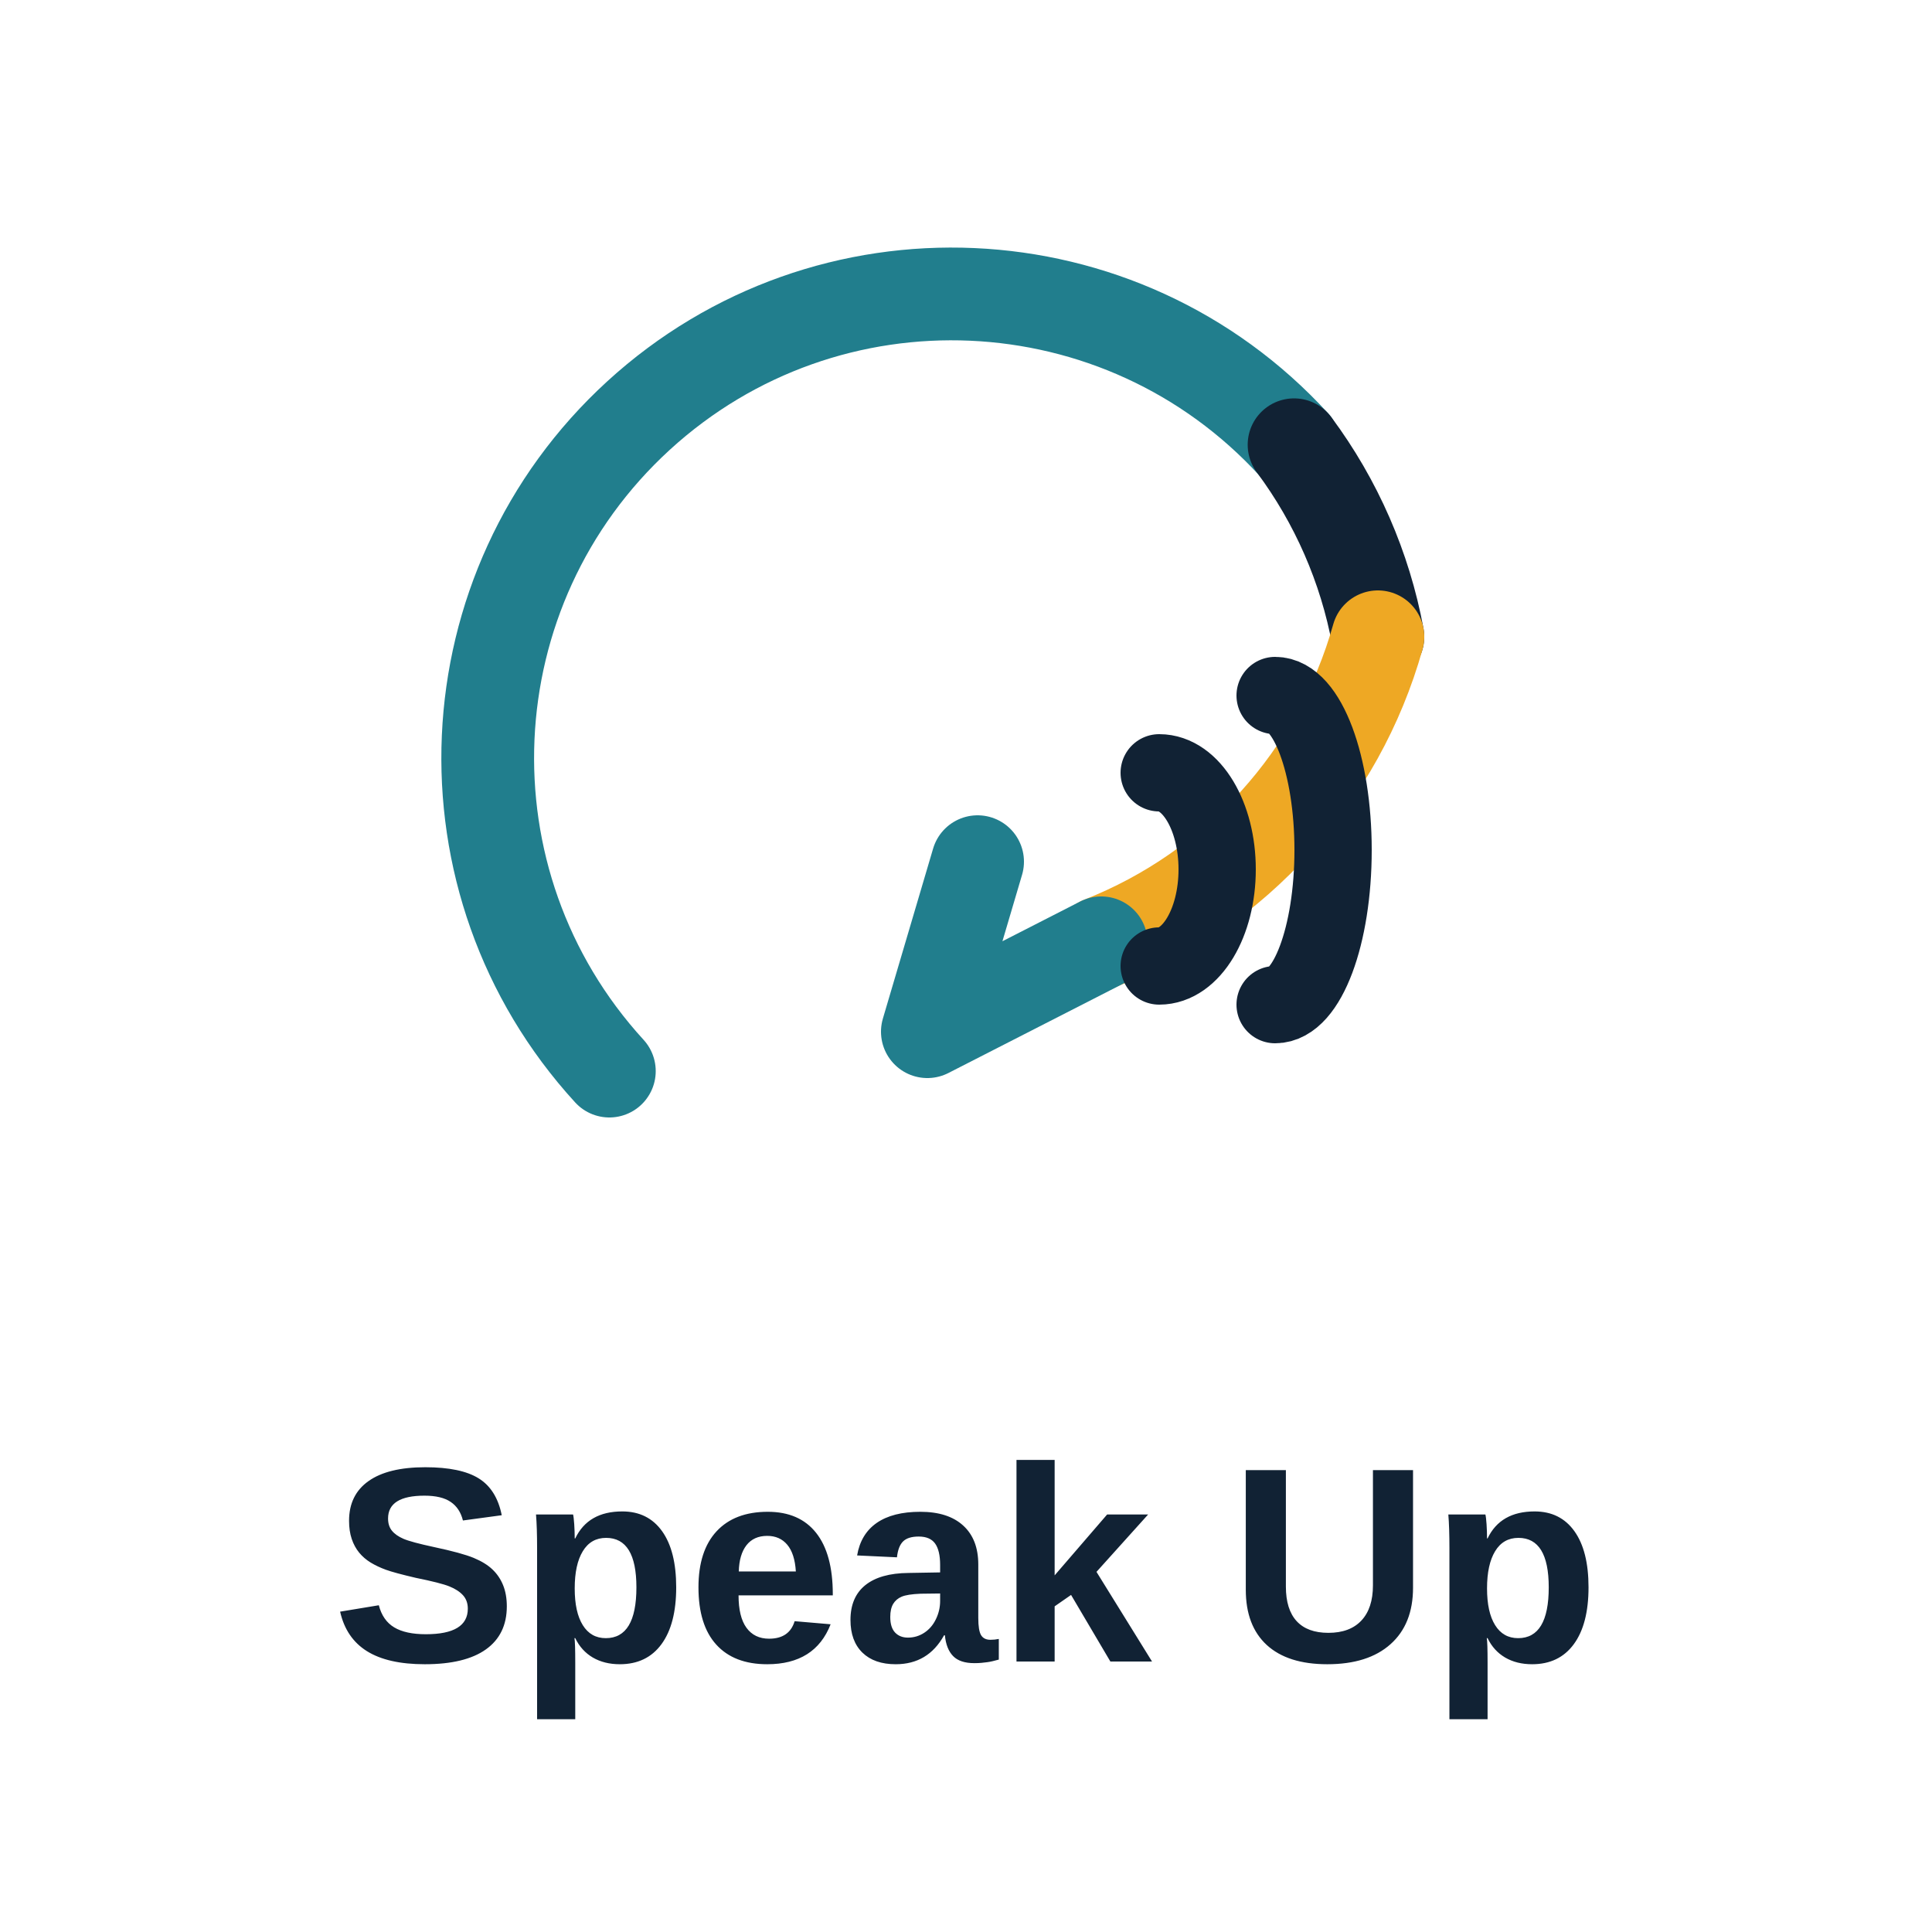
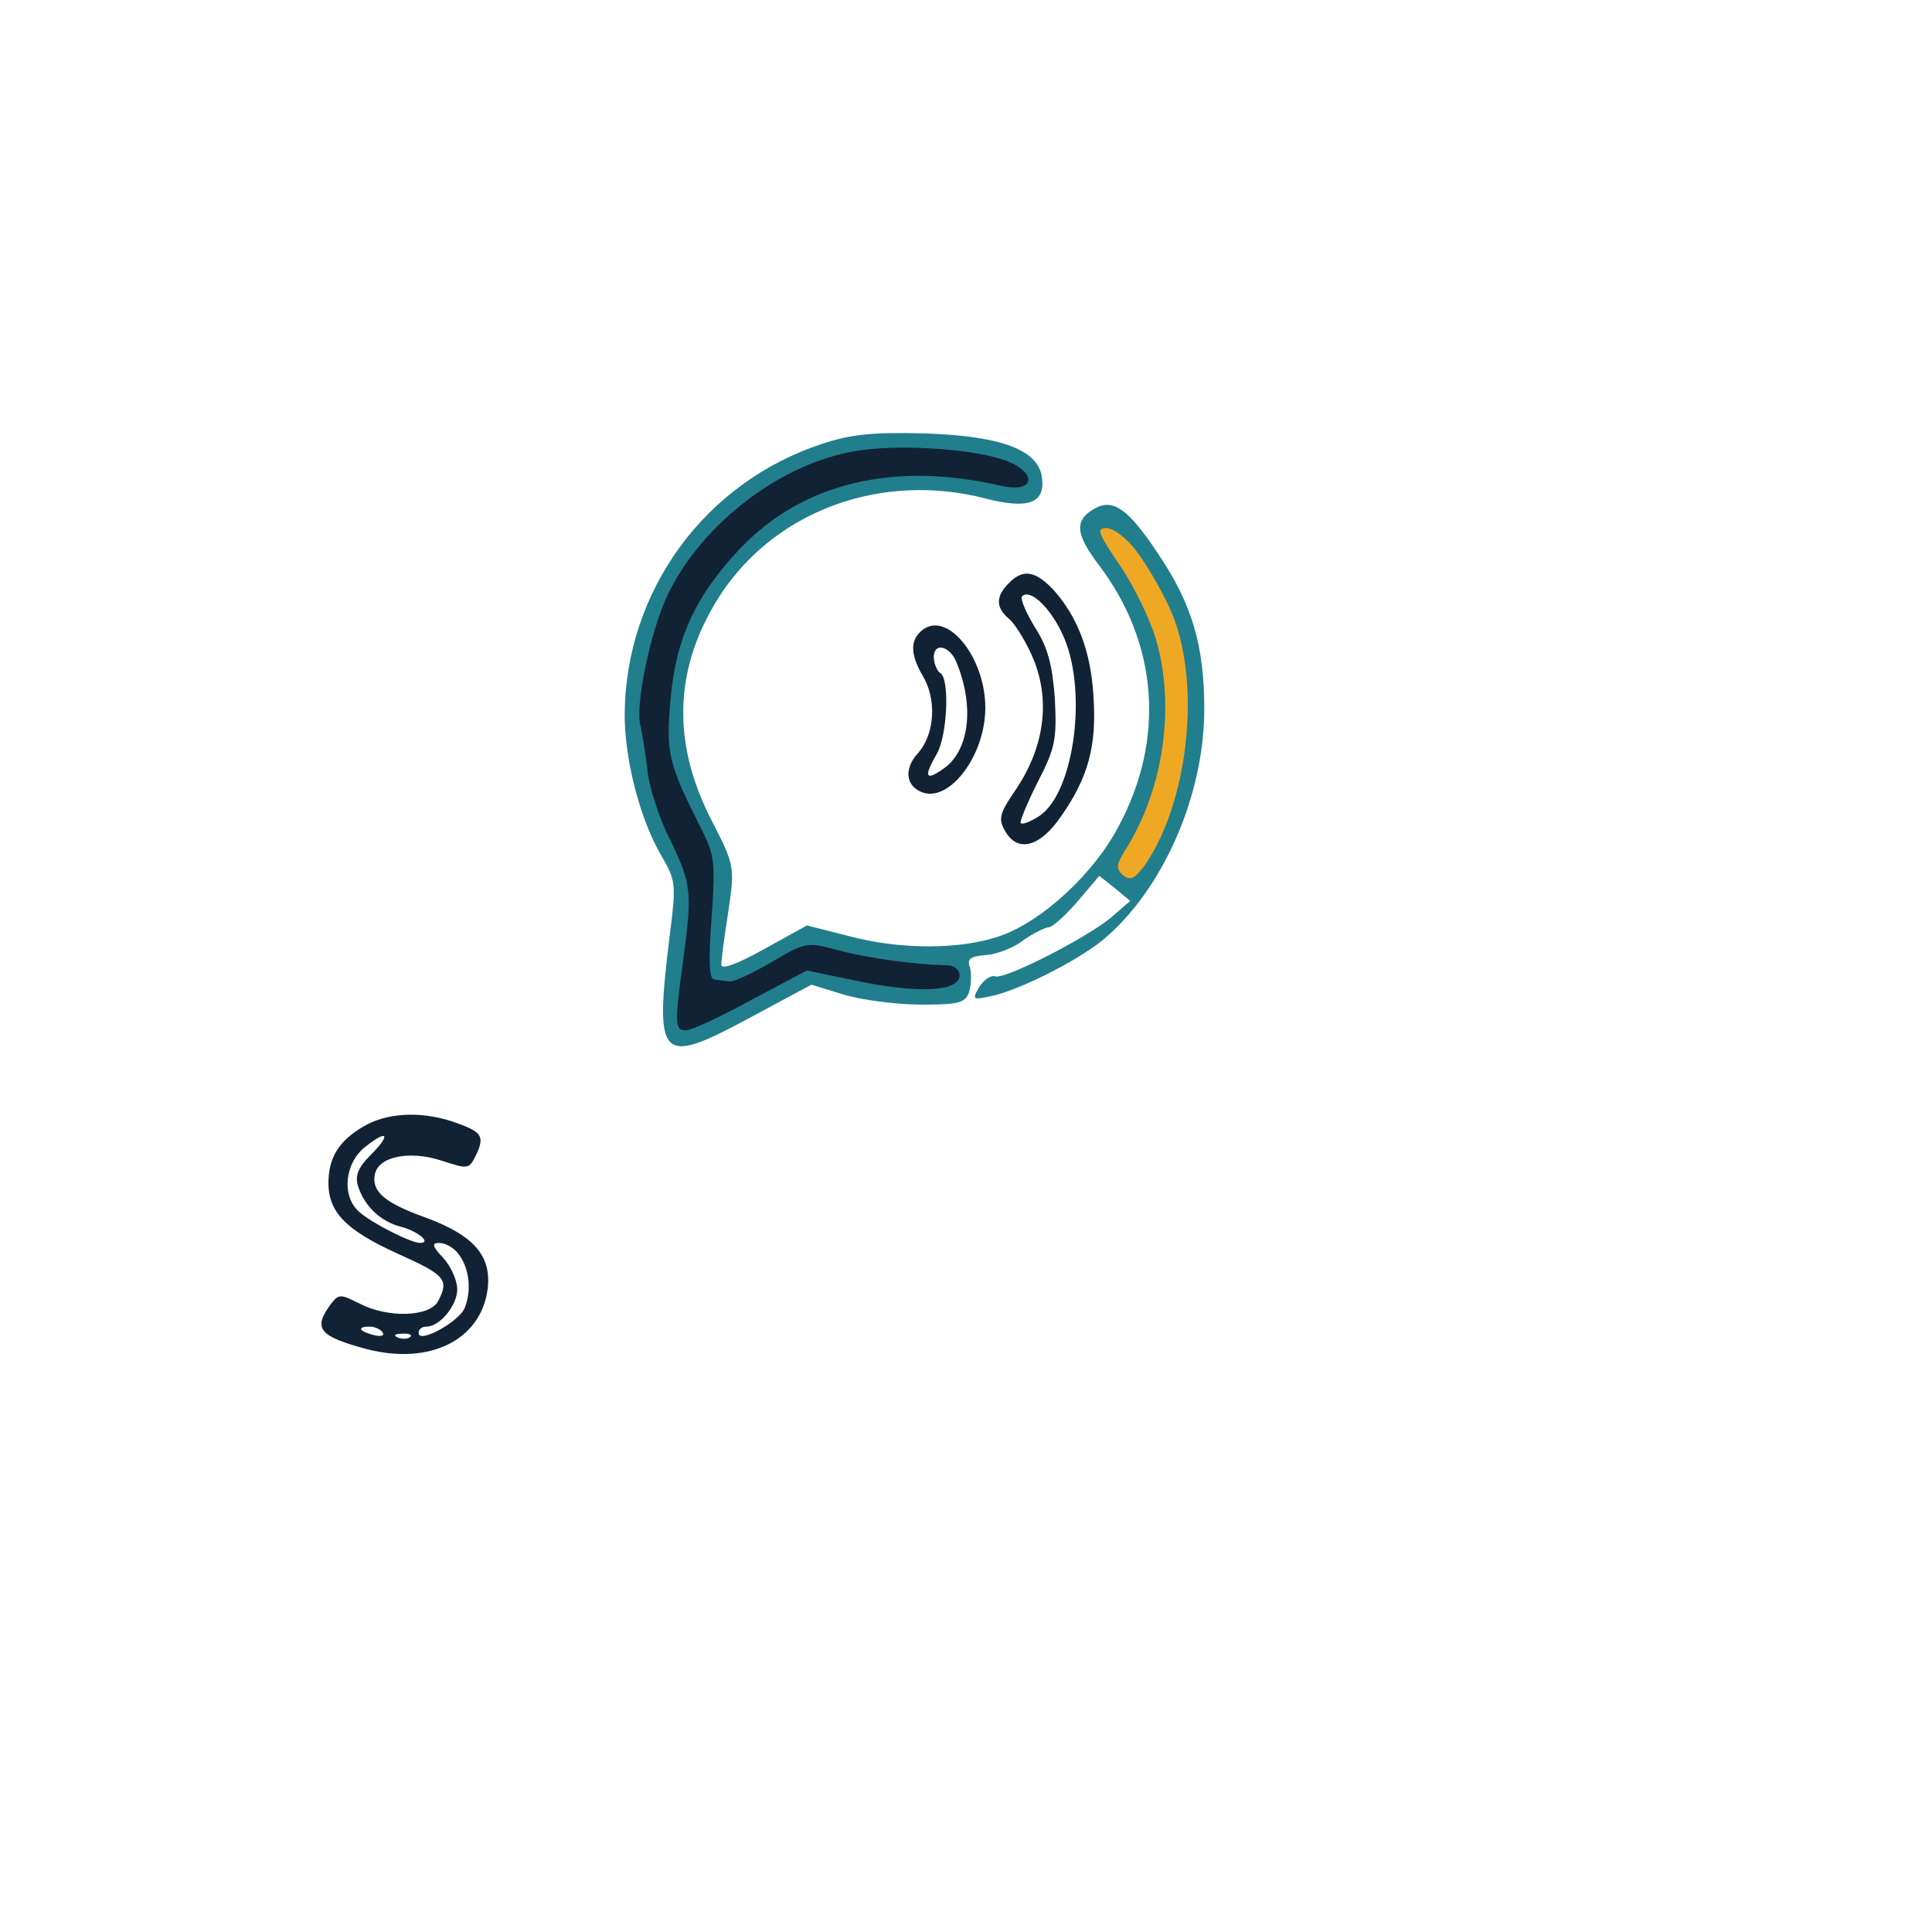
- <svg xmlns="http://www.w3.org/2000/svg" viewBox="0 0 500 500">
-   <path d="       M157.7,277.2       A120,120 0 0,1 334.9,115.1     " fill="none" stroke="#217E8D" stroke-width="24" stroke-linecap="round" />
-   <path d="       M334.9,115.1       A120,120 0 0,1 356.6,164.8     " fill="none" stroke="#112234" stroke-width="24" stroke-linecap="round" />
-   <path d="       M356.6,164.8       A120,120 0 0,1 285.0,244.0     " fill="none" stroke="#EEA824" stroke-width="24" stroke-linecap="round" />
-   <path d="       M285.0,244.0       L240.0,267.0       L253.0,223.0     " fill="none" stroke="#217E8D" stroke-width="24" stroke-linejoin="round" stroke-linecap="round" />
-   <path d="M300,200 a15,25 0 0,1 0,50" fill="none" stroke="#112234" stroke-width="20" stroke-linecap="round" />
-   <path d="M330,180 a15,40 0 0,1 0,80" fill="none" stroke="#112234" stroke-width="20" stroke-linecap="round" />
-   <text x="50%" y="430" text-anchor="middle" font-family="Montserrat, Arial, sans-serif" font-weight="600" font-size="72" fill="#112234">Speak Up</text>
+ <svg xmlns="http://www.w3.org/2000/svg" version="1.0" width="300pt" height="300pt" viewBox="0 0 300 300" preserveAspectRatio="xMidYMid meet">
+   <g transform="translate(0,300) scale(0.1,-0.1)" stroke="none">
+     <path d="M1277 2311 c-183 -60 -306 -229 -307 -421 0 -70 24 -162 56 -217 24 -41 24 -46 14 -125 -24 -196 -16 -204 125 -128 l95 51 52 -16 c28 -8 82 -15 119 -15 59 0 68 3 74 20 3 11 4 28 1 38 -5 13 1 17 25 19 16 1 43 11 58 23 16 11 34 20 39 20 6 0 26 18 45 40 l34 40 24 -19 24 -20 -30 -26 c-39 -32 -166 -97 -180 -91 -6 2 -17 -5 -24 -16 -12 -20 -11 -21 17 -15 44 9 133 54 174 87 93 77 158 224 158 359 0 98 -19 163 -71 240 -46 70 -70 87 -98 72 -33 -18 -32 -39 5 -88 92 -121 104 -270 31 -406 -38 -73 -118 -147 -183 -170 -62 -22 -157 -22 -238 0 l-63 16 -67 -37 c-41 -23 -66 -32 -66 -24 0 7 5 45 11 83 10 69 10 71 -26 141 -64 124 -58 242 16 354 87 129 250 187 409 146 66 -17 93 -8 88 32 -5 43 -62 65 -182 69 -80 2 -113 -1 -159 -16z" fill="#217E8D" />
+     <path d="m1552 2288 c59 -17 60 -56 1 -42 -166 38 -307 4 -404 -98 -69 -73 -100 -140 -108 -236 -7 -81 -3 -98 46 -195 23 -45 24 -55 18 -142 -5 -67 -4 -95 4 -96 6 -1 17 -2 24 -3 6 -1 36 13 65 30 53 31 54 32 105 18 46 -12 118 -22 170 -23 9 -1 17 -7 17 -15 0 -25 -58 -29 -150 -11 l-87 18 -87 -46 c-47 -26 -93 -47 -101 -47 -17 0 -18 9 -4 110 14 105 13 117 -21 187 -17 34 -33 83 -35 110 -3 26 -8 55 -10 64 -10 30 15 151 43 208 54 110 177 203 293 221 62 10 167 4 221 -12z" fill="#112234" />
+     <path d="m1764 2145 c15 -19 39 -60 53 -91 49 -108 30 -297 -39 -397 -16 -22 -23 -25 -34 -16 -12 10 -11 17 7 45 56 92 74 218 44 321 -9 31 -34 83 -56 115 -34 50 -37 58 -21 58 11 0 32 -16 46 -35z" fill="#EEA824" />
+   </g>
+   <g transform="translate(0,300) scale(0.1,-0.1)" fill="#112234" stroke="none">
+     <path d="M1566 2094 c-20 -20 -20 -38 1 -55 9 -8 24 -32 34 -54 32 -69 22 -146 -27 -216 -21 -31 -24 -41 -14 -58 19 -36 55 -27 88 22 42 60 55 109 50 185 -4 71 -25 125 -63 167 -28 29 -47 32 -69 9z m83 -77 c41 -84 20 -247 -35 -284 -14 -9 -27 -14 -29 -11 -2 2 10 31 26 63 28 54 30 67 27 130 -4 53 -11 80 -31 111 -14 23 -23 44 -20 48 12 12 42 -15 62 -57z" />
+     <path d="M1434 2023 c-21 -15 -21 -38 -2 -71 23 -37 20 -92 -7 -122 -20 -22 -19 -47 2 -58 43 -24 103 52 103 129 0 77 -57 149 -96 122z m51 -51 c29 -70 20 -140 -22 -167 -26 -18 -29 -11 -8 25 16 29 20 116 5 125 -5 3 -10 15 -10 25 0 23 25 17 35 -8z" />
+   </g>
+   <g transform="translate(0,300) scale(0.1,-0.1)" fill="#112234" stroke="none">
+     <path d="M563 1250 c-37 -22 -53 -48 -53 -87 0 -45 27 -73 106 -109 76 -34 82 -41 64 -75 -14 -24 -78 -26 -122 -3 -30 15 -32 15 -45 -2 -27 -37 -18 -49 57 -69 97 -25 176 14 187 92 7 52 -20 84 -95 112 -65 23 -85 41 -80 67 5 28 53 38 103 22 43 -14 43 -14 55 10 13 29 8 35 -39 51 -50 16 -102 13 -138 -9z m12 -44 c-19 -19 -24 -32 -19 -48 10 -31 35 -55 67 -63 26 -7 48 -25 29 -25 -14 0 -75 31 -94 48 -28 24 -23 76 9 101 35 28 41 20 8 -13z m136 -152 c17 -21 22 -55 11 -84 -8 -22 -72 -57 -72 -40 0 6 5 10 12 10 21 0 48 33 48 58 0 14 -10 36 -22 49 -17 18 -18 23 -6 23 9 0 22 -7 29 -16z m-117 -123 c4 -5 -3 -7 -14 -4 -23 6 -26 13 -6 13 8 0 17 -4 20 -9z m43 -7 c-3 -3 -12 -4 -19 -1 -8 3 -5 6 6 6 11 1 17 -2 13 -5z" />
+   </g>
</svg>
